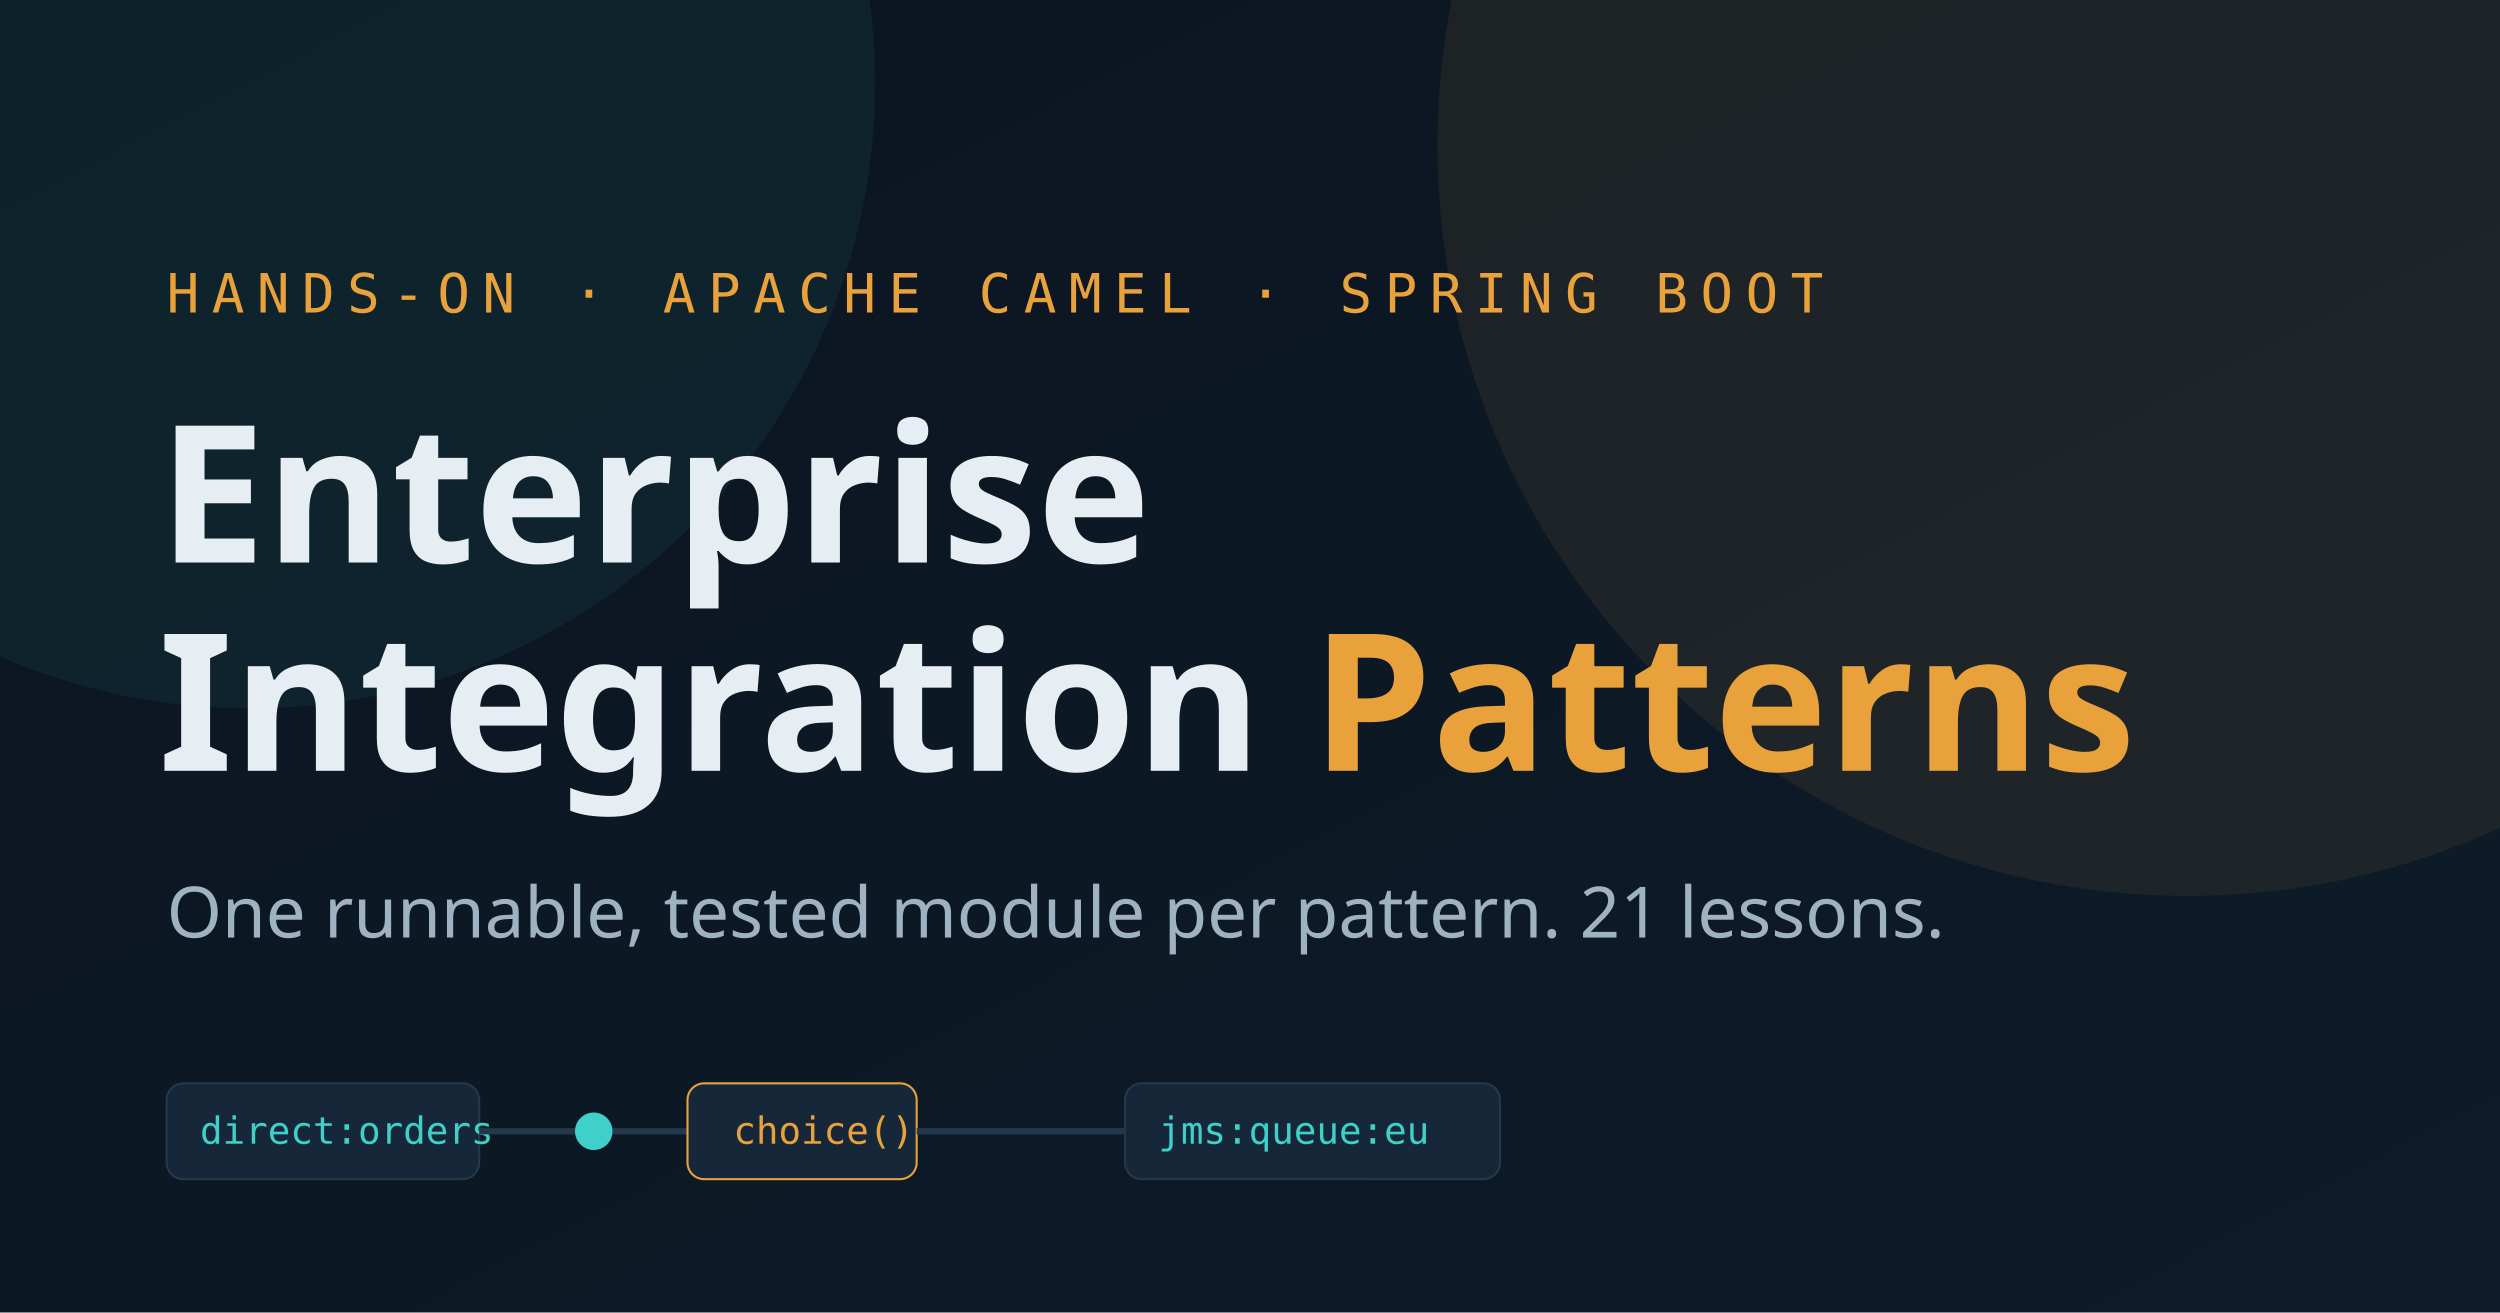
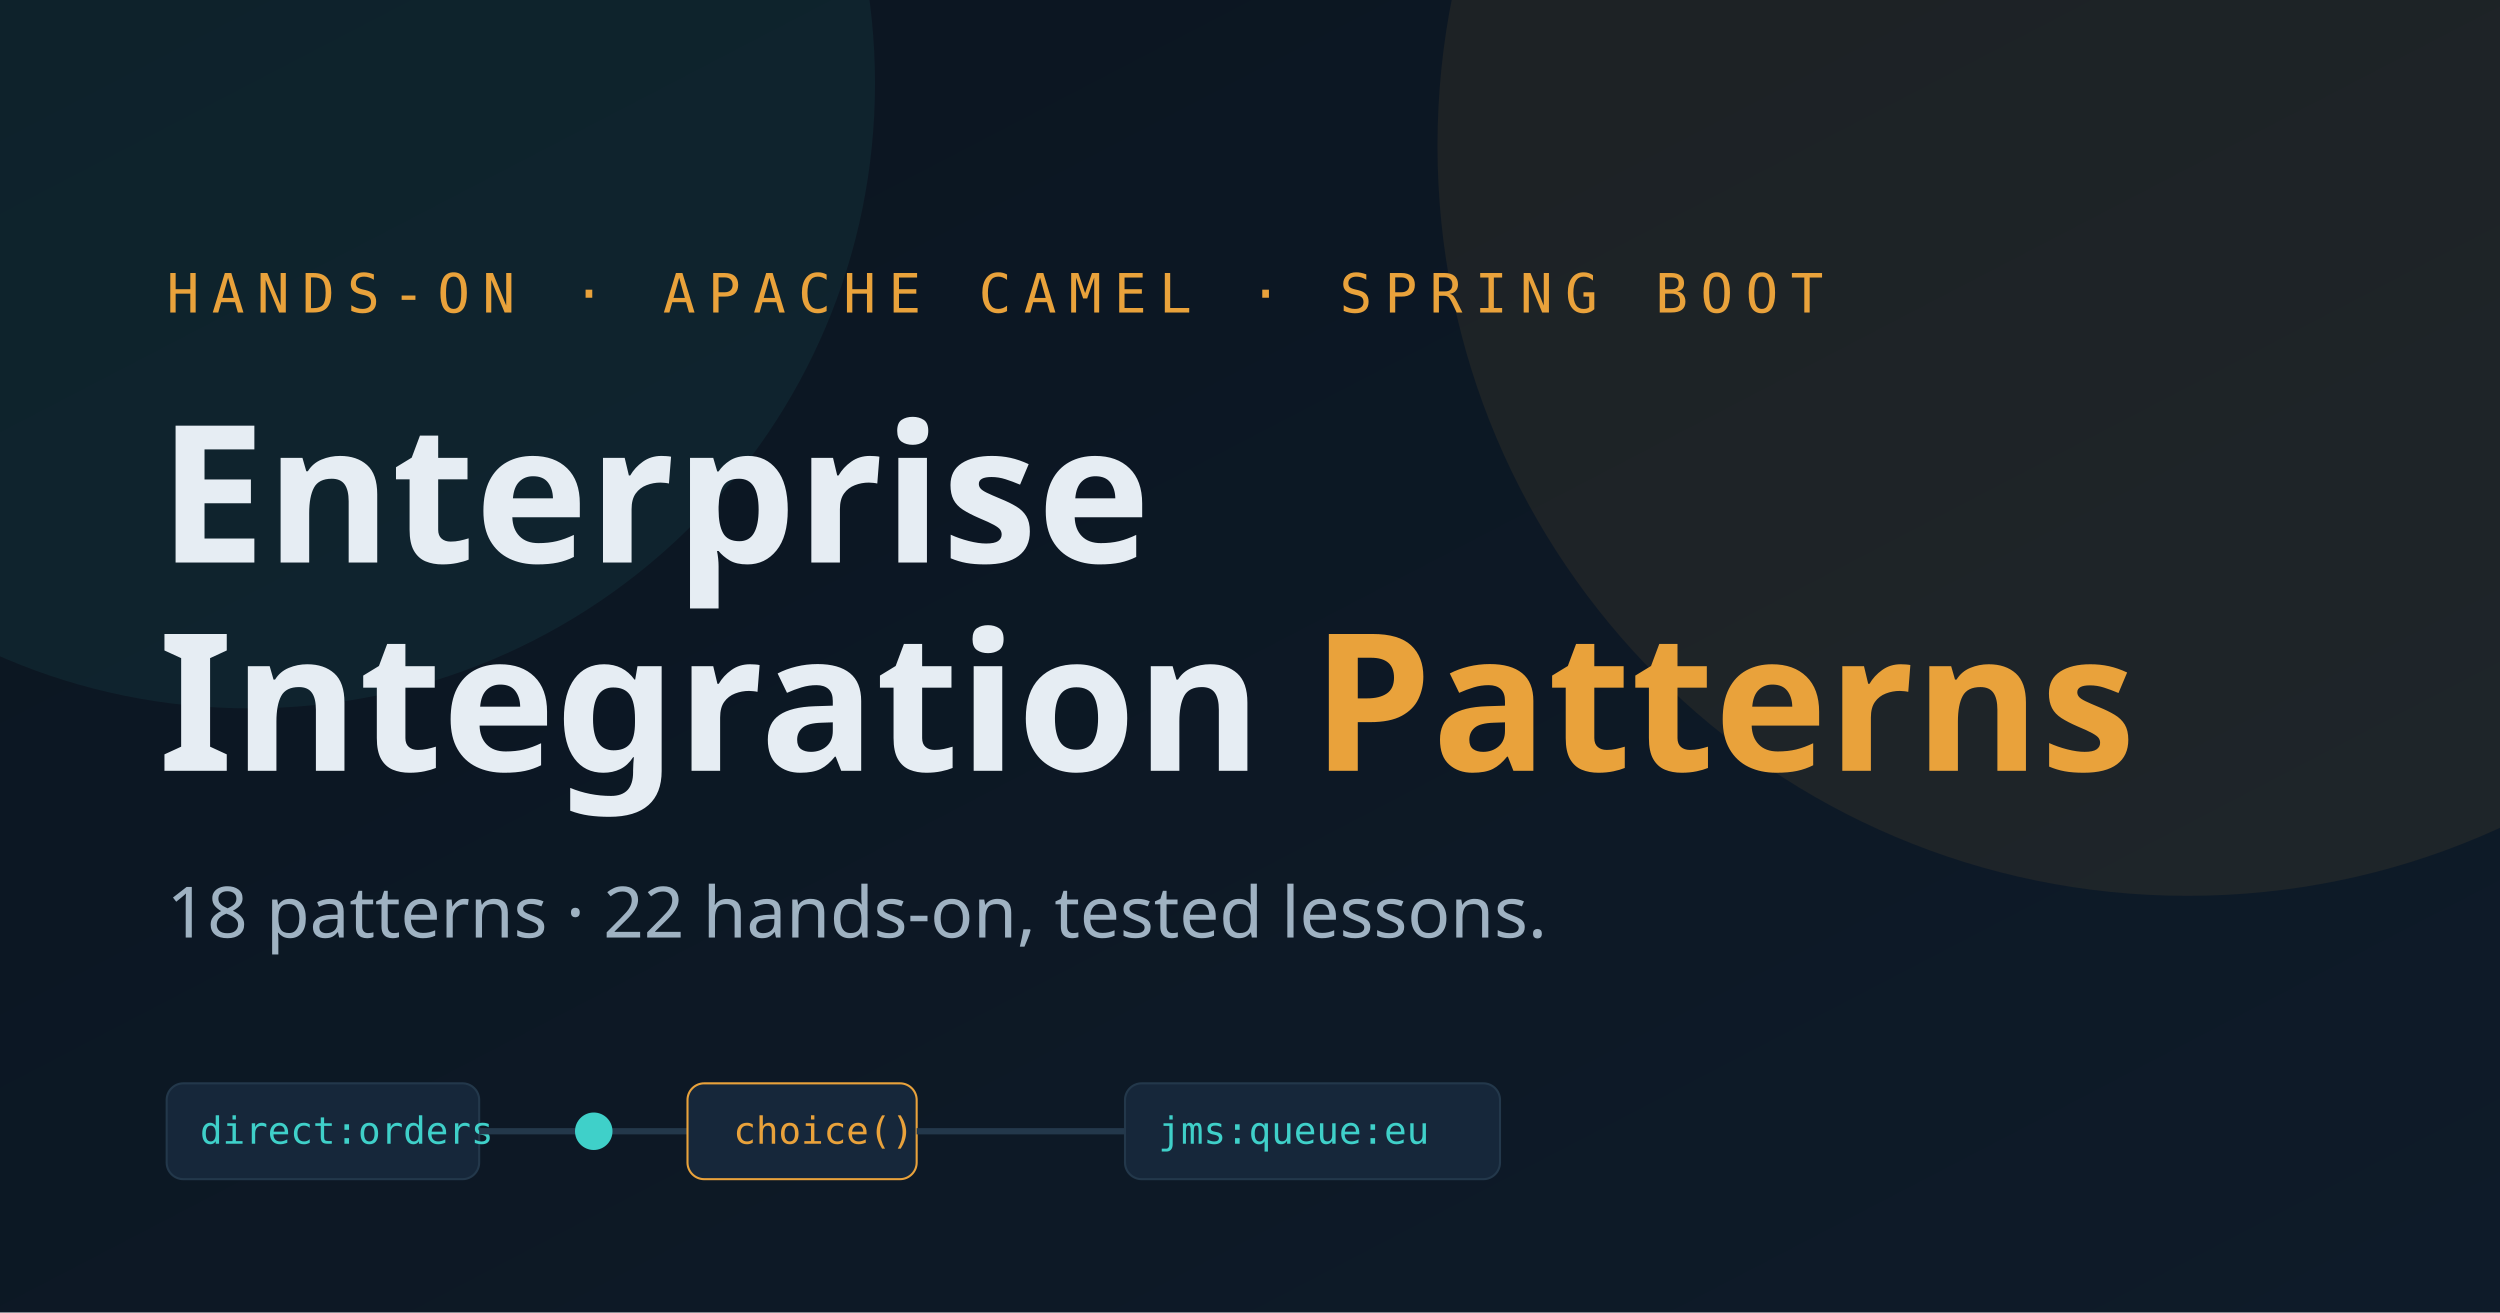
<svg xmlns="http://www.w3.org/2000/svg" viewBox="0 0 1200 630" role="img" aria-label="Enterprise Integration Patterns, Hands-On">
  <defs>
    <linearGradient id="bg" x1="0" y1="0" x2="1" y2="1">
      <stop offset="0" stop-color="#0B1520" />
      <stop offset="1" stop-color="#0E1B29" />
    </linearGradient>
  </defs>
  <rect width="1200" height="630" fill="url(#bg)" />
  <circle cx="1050" cy="70" r="360" fill="#E9A23B" opacity="0.08" />
  <circle cx="120" cy="40" r="300" fill="#3FD0C9" opacity="0.07" />
  <text x="80" y="150" fill="#E9A23B" font-family="monospace" font-size="26" letter-spacing="6">HANDS-ON · APACHE CAMEL · SPRING BOOT</text>
  <text x="76" y="270" fill="#E6EDF3" font-family="system-ui, sans-serif" font-size="92" font-weight="800">Enterprise</text>
  <text x="76" y="370" fill="#E6EDF3" font-family="system-ui, sans-serif" font-size="92" font-weight="800">Integration <tspan fill="#E9A23B">Patterns</tspan>
  </text>
-   <text x="80" y="450" fill="#9FB2C2" font-family="system-ui, sans-serif" font-size="34">One runnable, tested module per pattern. 21 lessons.</text>
+   <text x="80" y="450" fill="#9FB2C2" font-family="system-ui, sans-serif" font-size="34">18 patterns · 22 hands-on, tested lessons.</text>
  <g transform="translate(80,520)">
    <rect x="0" y="0" width="150" height="46" rx="8" fill="#16273A" stroke="#23384B" />
    <text x="16" y="29" fill="#3FD0C9" font-family="monospace" font-size="18">direct:orders</text>
    <path d="M150 23 H250" stroke="#23384B" stroke-width="3" />
    <rect x="250" y="0" width="110" height="46" rx="8" fill="#16273A" stroke="#E9A23B" />
    <text x="272" y="29" fill="#E9A23B" font-family="monospace" font-size="18">choice()</text>
    <path d="M360 23 H460" stroke="#23384B" stroke-width="3" />
    <circle cx="205" cy="23" r="9" fill="#3FD0C9" />
    <rect x="460" y="0" width="180" height="46" rx="8" fill="#16273A" stroke="#23384B" />
    <text x="476" y="29" fill="#3FD0C9" font-family="monospace" font-size="18">jms:queue:eu</text>
  </g>
</svg>
